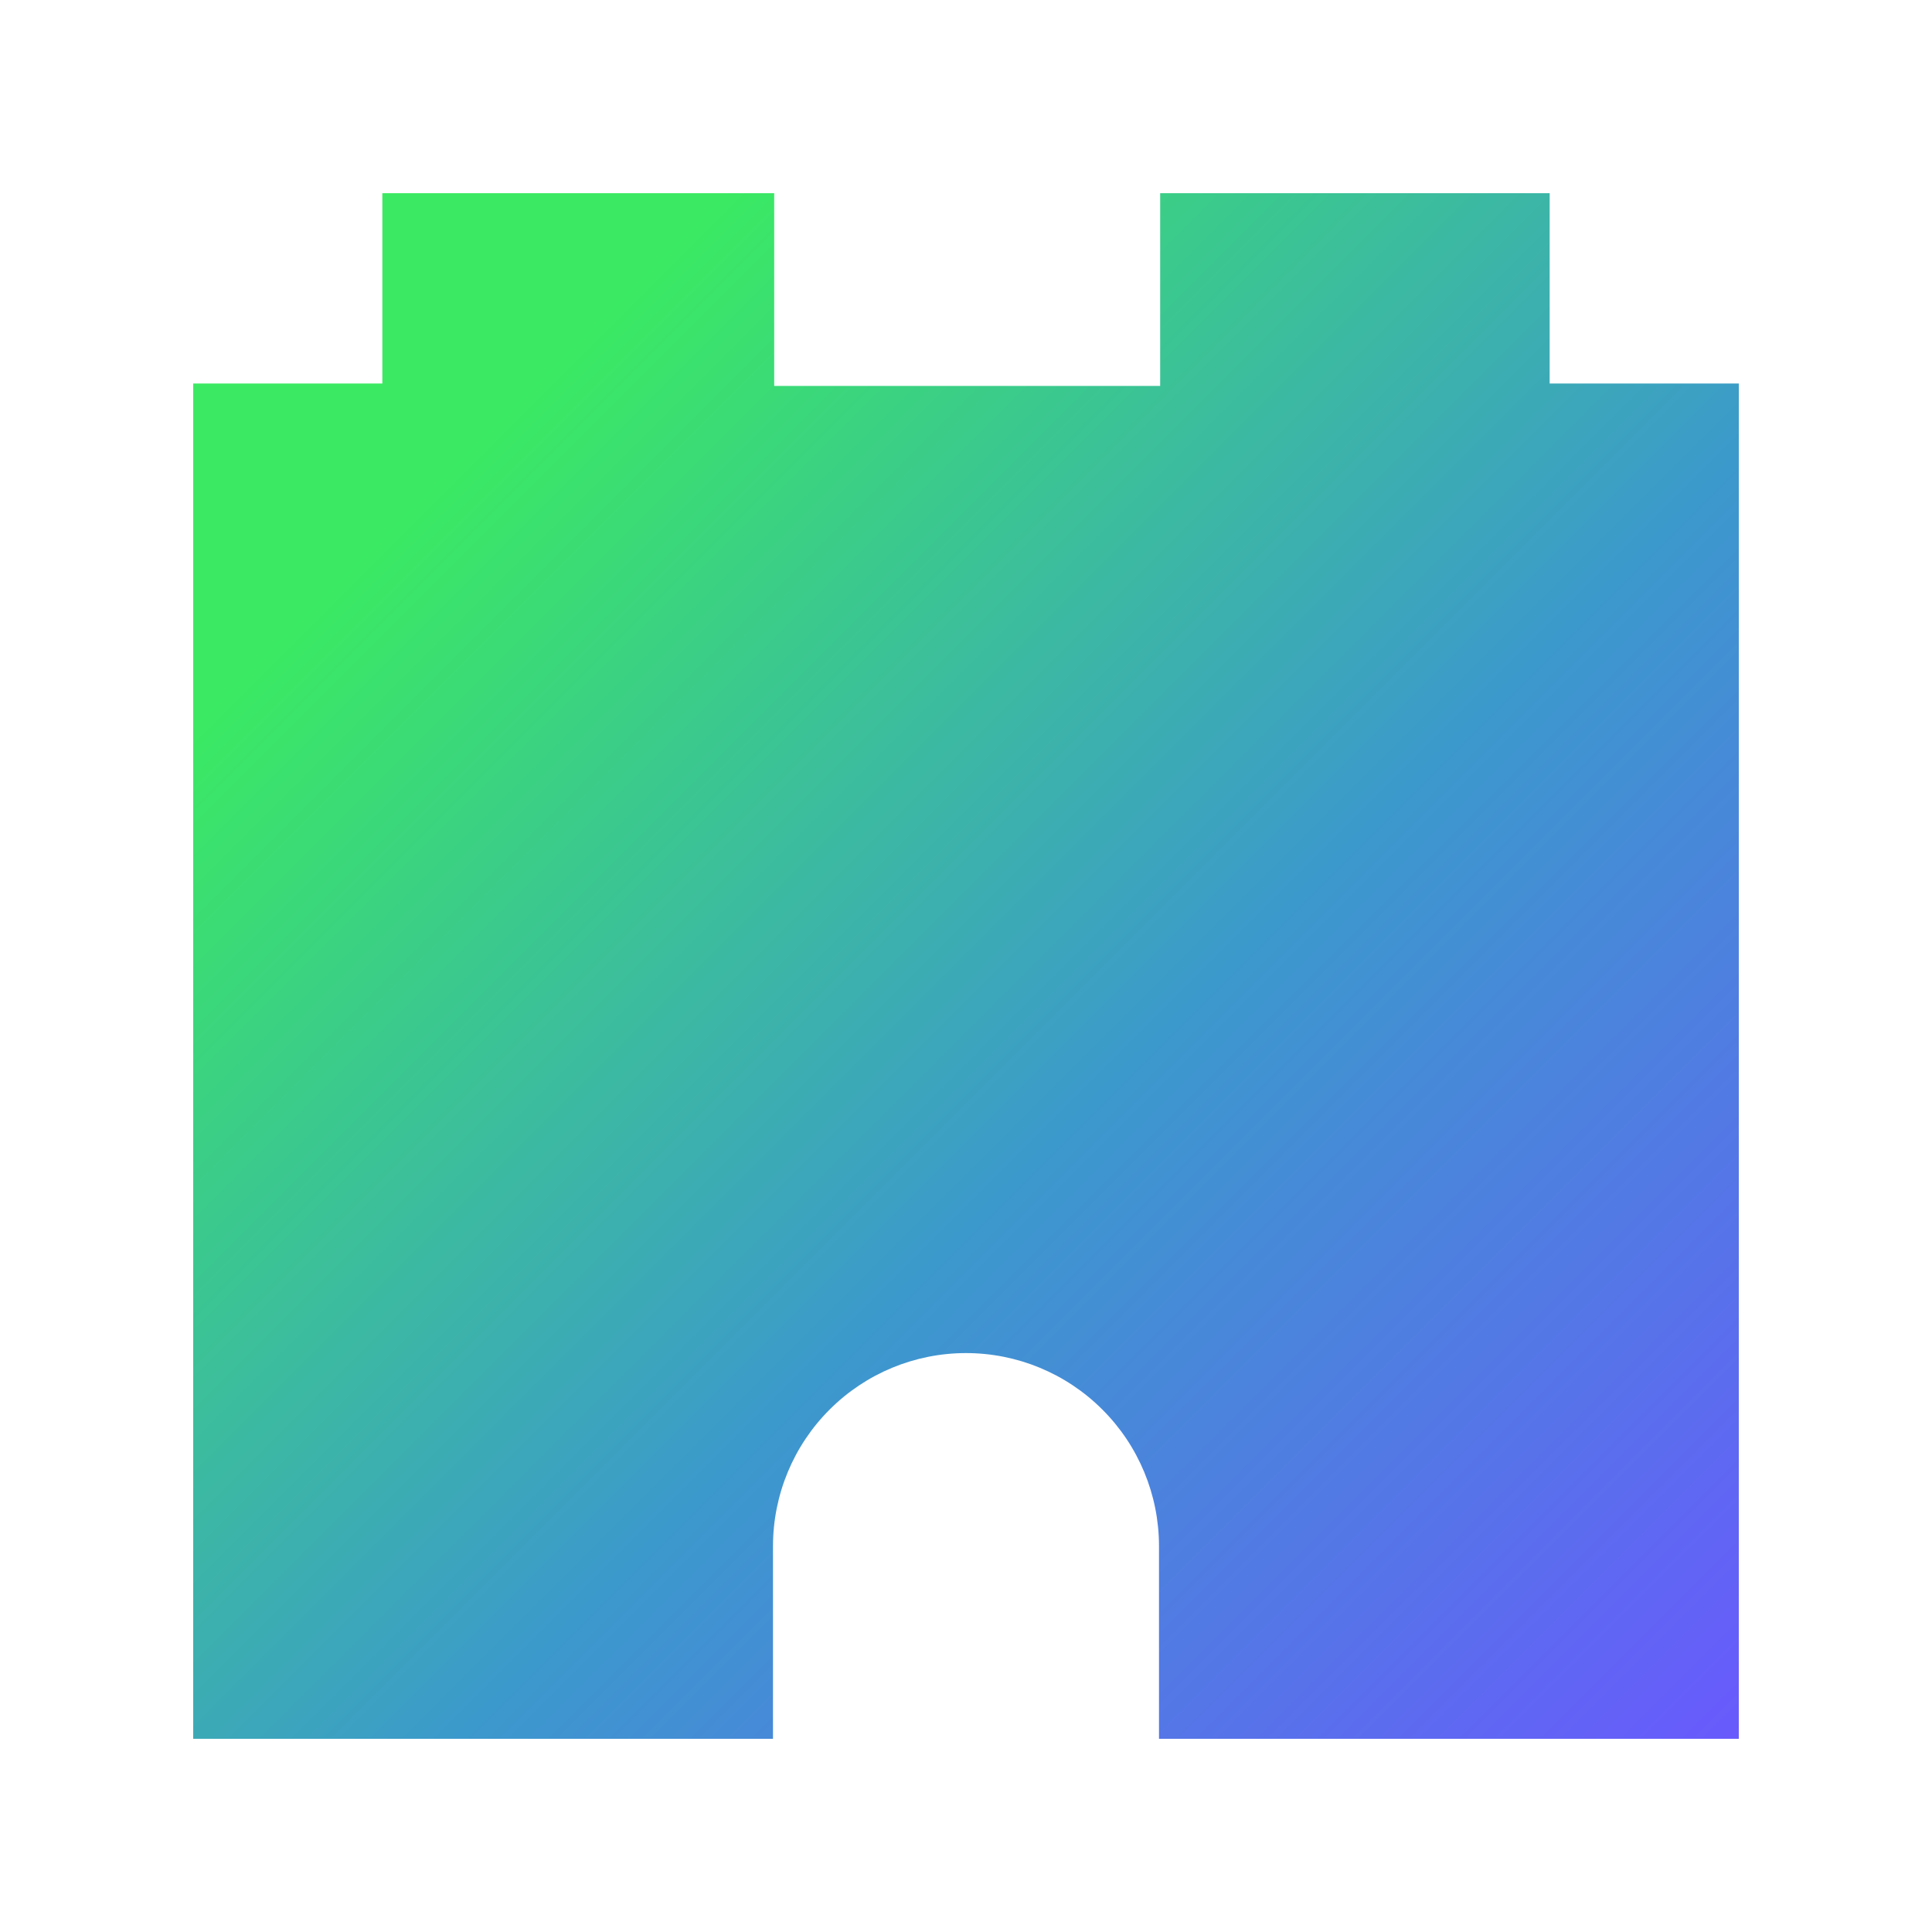
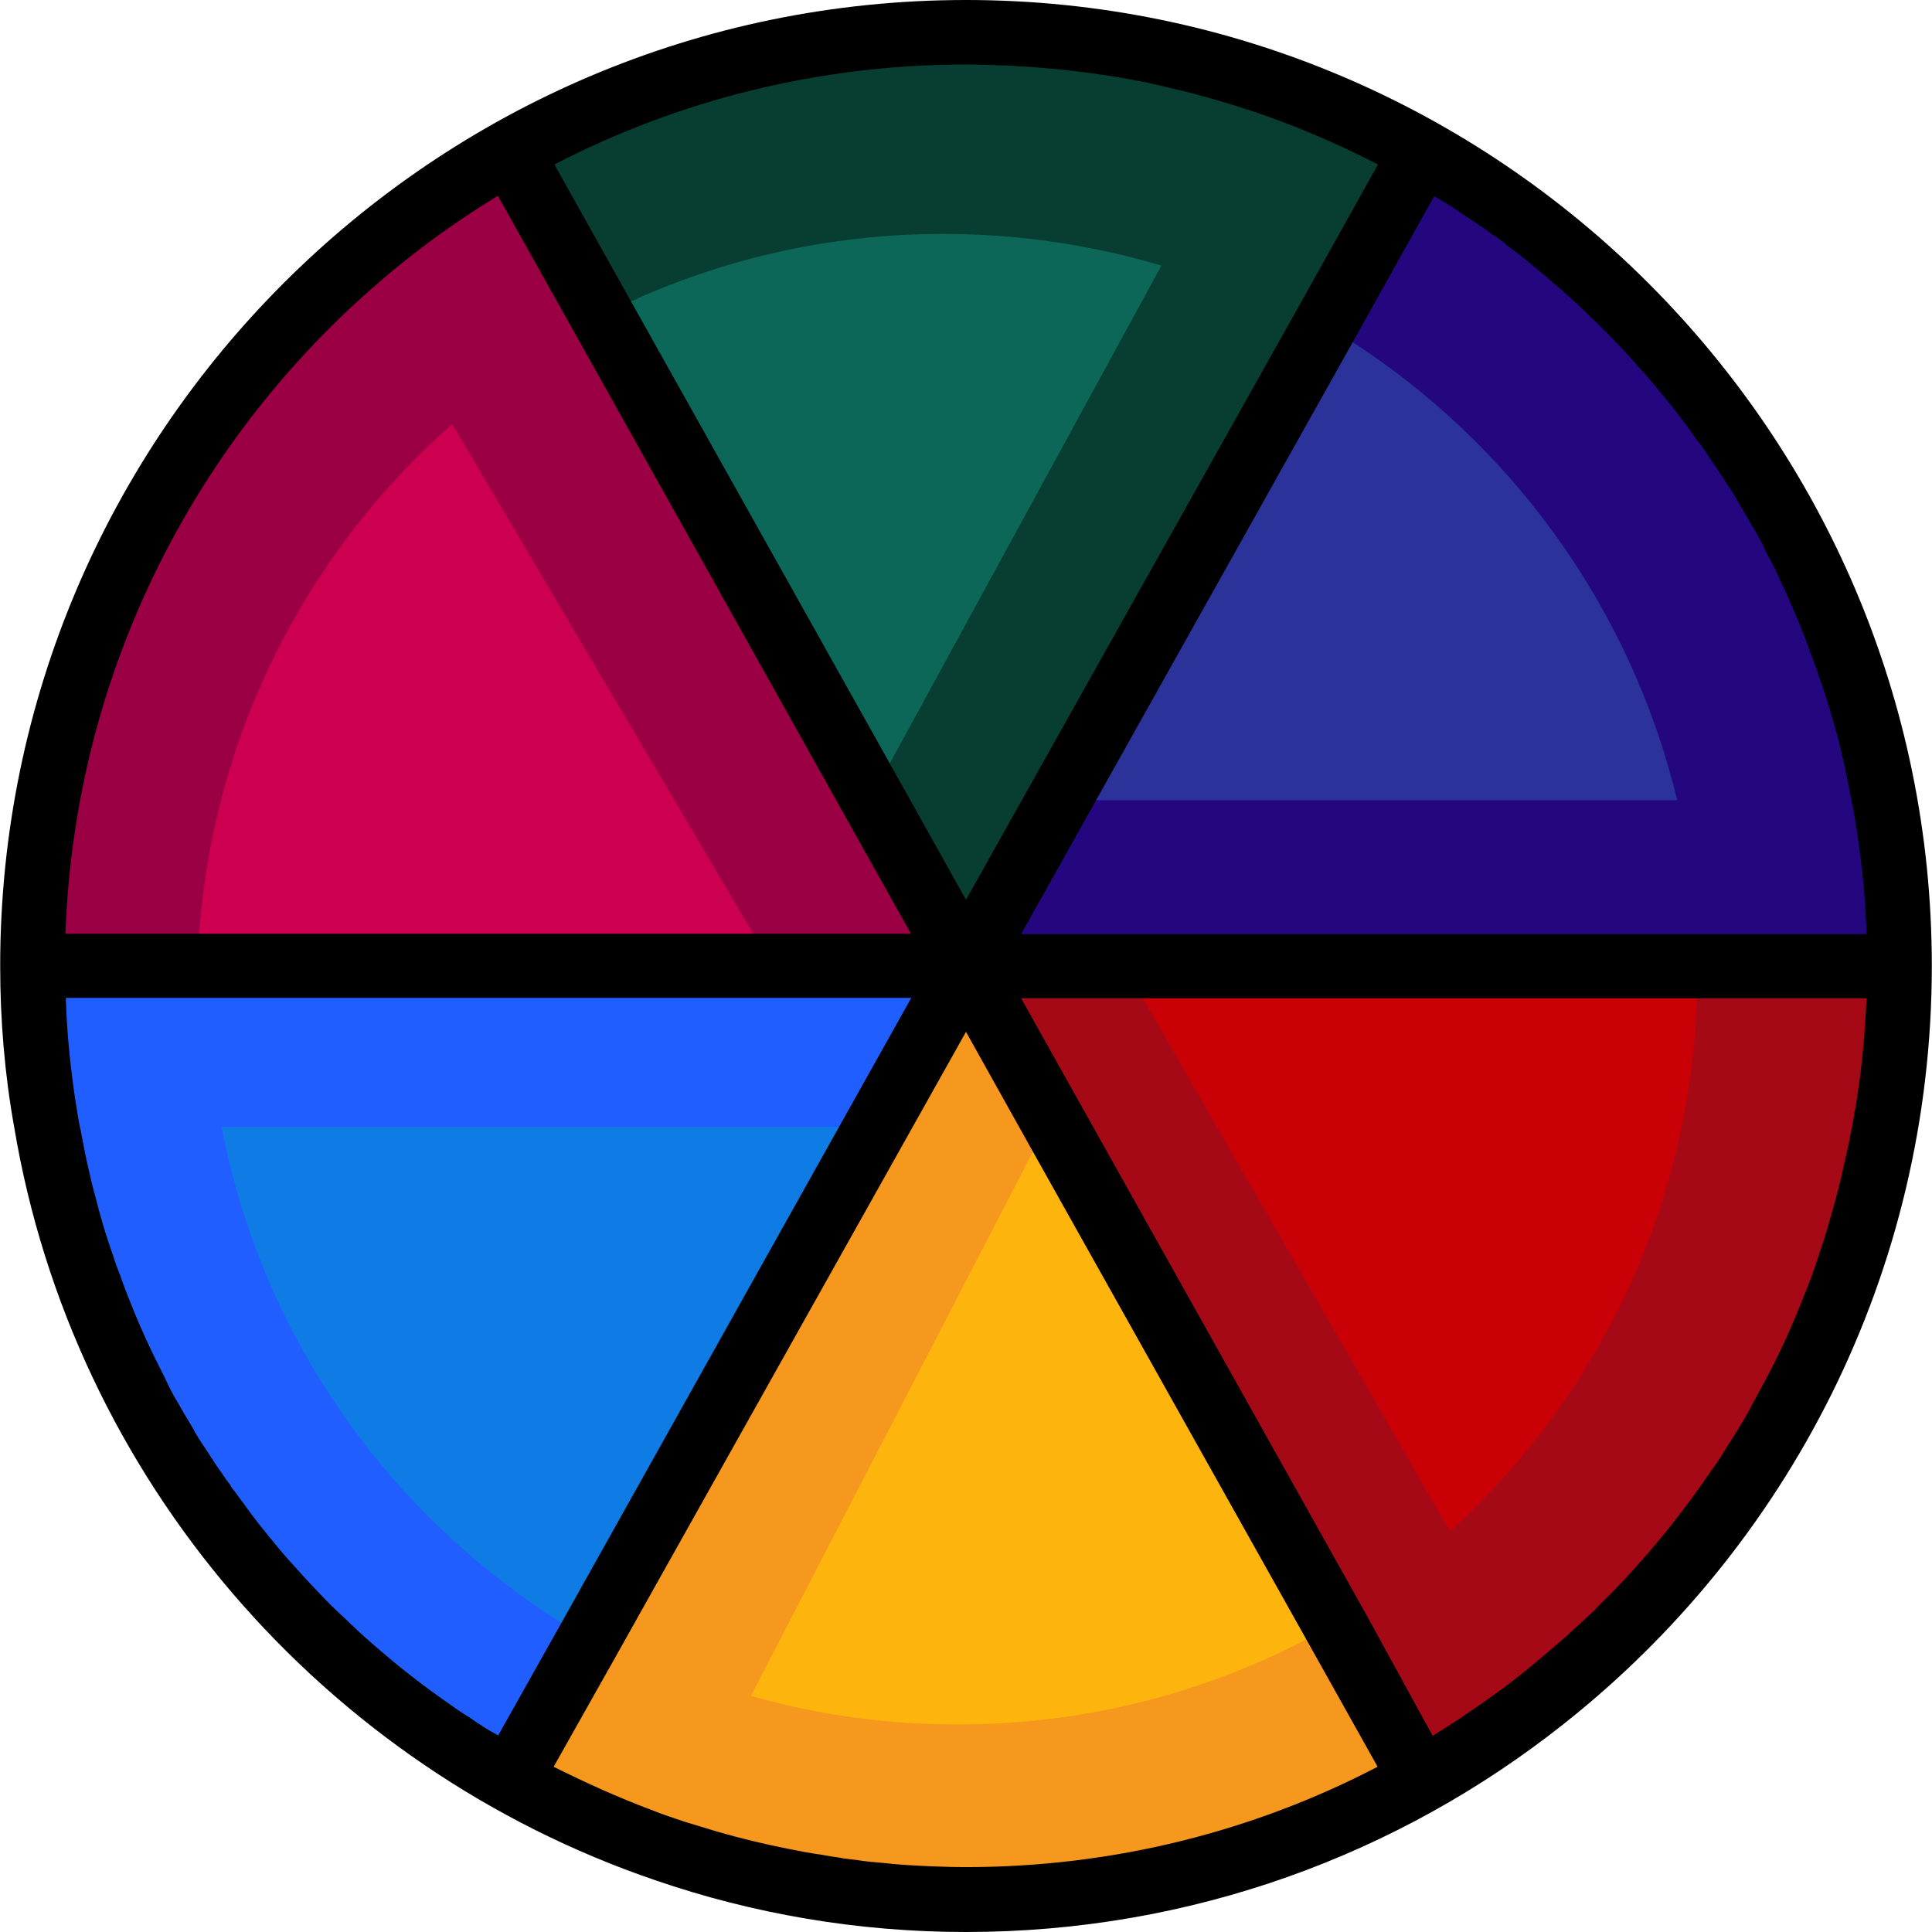
- <svg xmlns="http://www.w3.org/2000/svg" width="40" height="40" viewBox="0 0 40 40" fill="none">
-   <path d="M32.084 7.94V4H24.02V7.99H16.029V4H7.916V7.94H4V36H16.004V32.005C16.006 30.946 16.427 29.931 17.177 29.183C17.926 28.434 18.941 28.014 20 28.014C21.059 28.014 22.074 28.434 22.823 29.183C23.573 29.931 23.994 30.946 23.996 32.005V36H36V7.94H32.084Z" fill="url(#paint0_linear)" />
-   <defs>
-     <linearGradient id="paint0_linear" x1="2.942" y1="4.9" x2="37.777" y2="39.734" gradientUnits="userSpaceOnUse">
-       <stop offset="0.159" stop-color="#3BEA62" />
-       <stop offset="0.54" stop-color="#3C99CC" />
-       <stop offset="0.937" stop-color="#6B57FF" />
-     </linearGradient>
-   </defs>
+ <svg xmlns="http://www.w3.org/2000/svg" version="1.1" id="Layer_1" x="0px" y="0px" viewBox="0 0 512.1 512.1" style="enable-background:new 0 0 512.1 512.1;" xml:space="preserve">
+   <path style="fill:#9B0045;" d="M155.75,84.3l-22-39.3l-4.4,2.7c-12.1,7.4-23.6,15.8-34,25c-24.8,21.8-44.6,47.8-59,77.4  c-14.8,30.5-22.9,63.3-24.1,97.3l-0.2,5.2h237.8L155.75,84.3z" />
+   <path style="fill:#215EFF;" d="M226.75,301.1l23.3-41.6H12.15l0.2,5.2c0.3,7,0.8,14.2,1.7,21.5c0.2,1.4,0.3,2.7,0.5,4  c0.4,3,0.8,6.1,1.4,9.1c0.1,0.5,0.2,1,0.3,1.3c0.3,1.7,0.6,3.3,1,4.9l0.1,0.7c0.3,1.5,0.6,3.1,1,4.7l0.3,1.1  c0.4,1.8,0.9,3.7,1.4,5.6c1.7,6.6,3.3,12.1,5.1,17.1c0.6,1.8,1.2,3.6,1.9,5.4c0.8,2.1,1.7,4.6,2.7,7c2.9,7.2,6,14.1,9.4,20.5  c1.3,2.5,2.4,4.7,3.5,6.6c1.2,2.1,2.4,4.1,3.7,6.4c1.4,2.3,2.6,4.3,3.8,6.1c1.4,2.1,2.8,4.4,4.3,6.5c0.7,1,1.4,2.1,2.2,3.1  c0.4,0.7,0.9,1.4,1.4,2c0.8,1.1,1.6,2.2,2.4,3.3c2.7,3.8,5.8,7.5,8.1,10.3l0.1,0.1c1.3,1.5,2.6,3.1,3.9,4.6c3,3.4,5.7,6.3,8.3,9  c1.9,2,4,4.2,6.7,6.7c0.3,0.3,0.6,0.6,0.9,0.9c2.5,2.4,4.8,4.5,7.1,6.5c6.7,5.9,13.9,11.4,21.2,16.5c1.7,1.2,3.4,2.4,5,3.4  c2.9,1.9,5.3,3.5,7.6,4.9l4.4,2.7l18.4-32.8L226.75,301.1z" />
+   <path style="fill:#083D31;" d="M231.85,205.4l24.2,43.4l92-164.2l24-43l-4.6-2.4c-11.2-5.7-22.6-10.6-33.8-14.3  c-0.2-0.1-0.4-0.1-0.5-0.2h-0.1l-0.5-0.3l-0.5-0.1h-0.1c-0.2-0.1-0.4-0.2-0.7-0.2c-2.1-0.7-4.3-1.3-6.4-2l-1.5-0.4  c-2.6-0.8-5.4-1.5-9-2.4l-0.6-0.2h-0.2c-2.6-0.6-5.3-1.3-8-1.9c-9.5-1.9-18.5-3.3-27.5-4c-1.6-0.2-3.2-0.4-4.9-0.4  c-0.8,0-1.6-0.1-2.4-0.2c-1-0.1-1.9-0.1-2.9-0.2h-0.2c-0.3,0-0.7,0-1.1,0c-0.5,0-1.1,0-1.6,0c-2.9-0.1-5.8-0.2-8.9-0.2  c-38.6,0-77.1,9.4-111.4,27.1l-4.6,2.4l22.2,39.7L231.85,205.4z" />
+   <path style="fill:#24067F;" d="M262.15,252.5h237.8l-0.2-5.2c-0.3-7-0.8-14.2-1.7-21.5c-0.2-1.4-0.3-2.7-0.5-4  c-0.4-3-0.8-6.1-1.4-9.1c-0.1-0.5-0.2-1-0.3-1.3c-0.3-1.6-0.6-3.1-0.9-4.6l-0.1-0.3c-1.5-7.2-3.1-13.8-5-20c-0.5-1.9-1.2-3.9-2-6.4  c-0.3-1-0.6-1.8-0.9-2.7c-0.6-1.8-1.2-3.6-1.9-5.4c-1.6-4.4-3.2-8.6-5.1-12.7c-0.3-0.7-0.6-1.4-0.9-2.1c-0.8-1.7-1.6-3.5-2.4-5.3  c-1.1-2.5-2.4-5-3.7-7.4c-1.3-2.5-2.4-4.6-3.5-6.6c-1.2-2.1-2.4-4.2-3.7-6.4c-1.4-2.3-2.6-4.3-3.8-6.2c-1.4-2.1-2.8-4.4-4.3-6.4  c-1.1-1.6-2.2-3.3-3.5-4.9c-3.2-4.6-6.7-9.2-10.6-13.8c-1.3-1.5-2.6-3.1-3.9-4.6l-0.1-0.1l-0.1-0.1l-0.1-0.1  c-0.2-0.2-0.4-0.5-0.8-0.8c-2.4-2.8-4.7-5.3-7-7.6l-0.4-0.4c-1.1-1.1-2.2-2.3-3.3-3.3c-1.7-1.8-3.7-3.7-6-5.8  c-1.7-1.6-3.6-3.3-5.4-4.9l-0.1-0.1c-1.1-0.9-2.1-1.8-3.3-2.8c-2.7-2.2-5.5-4.5-8.3-6.8l-0.3-0.2l-0.3-0.2c-0.2-0.1-0.4-0.3-0.7-0.5  c-0.1-0.1-0.3-0.2-0.4-0.3c-1.7-1.4-3.4-2.7-5.1-3.7c-0.8-0.7-1.7-1.3-2.7-1.9c-1.6-1.2-3.3-2.3-4.8-3.3c-2.9-1.9-5.3-3.5-7.6-4.9  l-4.4-2.7l-24.1,43.2L262.15,252.5z" />
+   <path style="fill:#A60916;" d="M262.15,259.5l95.6,170.7l20.6,36.9l4.4-2.7c5.1-3.2,10-6.4,14.5-9.7c1.8-1.3,3.6-2.6,5.4-4  c2-1.5,4.1-3.1,6.4-5c3.7-3,6.7-5.5,9.4-7.9l0.1-0.1l0.1-0.1c0.2-0.2,0.3-0.3,0.5-0.5c0.3-0.2,0.5-0.5,0.8-0.7  c2.2-2,4.4-4.1,6.6-6.1l0.2-0.2l0.2-0.2c0.4-0.5,0.8-0.9,1.3-1.3c2-2,4.2-4.2,6.2-6.4c8.5-9.1,16.3-18.9,23.4-29.4  c1.3-1.9,2.6-3.8,3.9-5.9c2.7-4.3,5-8,6.8-11.3c0.8-1.3,1.5-2.7,2.3-4.2c4.3-7.7,8.1-15.9,11.5-24.3c2-4.8,3.7-9.5,5.2-14.2  c1-2.9,1.7-5.2,2.3-7.2c1.9-6.4,3.4-12.2,4.5-17.6c0.5-2.4,1-4.8,1.5-7.3c0.4-1.8,0.6-3.5,0.9-5.1c0.4-1.9,0.6-3.8,0.9-5.6l0.1-0.6  c0.2-1.5,0.5-3.1,0.6-4.6c0.8-6.6,1.3-13.4,1.6-20.3l0.2-5.2h-238V259.5z" />
+   <path style="fill:#CC004E;" d="M200.85,249.5H52.65c3.4-54.5,28.7-103.2,67.2-137.1L200.85,249.5z" />
+   <path style="fill:#F6981E;" d="M351.75,434.1l-73.6-131.3l-22.1-39.5l-97.5,174.3l-18.5,33l4.6,2.4c8.6,4.4,17.5,8.3,26.3,11.7  c3.1,1.1,6.1,2.2,9.2,3.2c2.2,0.7,5.6,1.8,9,2.8c6.8,1.9,12.9,3.4,18.6,4.5c3,0.6,6.1,1.2,9.2,1.7c0.5,0.1,1,0.2,1.5,0.2  c1.2,0.2,2.3,0.4,3.6,0.5c1.5,0.3,3,0.4,4.5,0.6c2.4,0.3,4.9,0.6,7.4,0.8c3.9,0.4,8.2,0.7,13.3,0.9c2.8,0.1,5.9,0.2,9,0.2  c38.6,0,77.1-9.4,111.4-27.1l4.6-2.4L351.75,434.1z" />
+   <path style="fill:#FDB50D;" d="M349.35,432.9c-28.4,15.4-60.9,24.2-95.6,24.2c-18.9,0-37.3-2.6-54.7-7.6l76.7-148L349.35,432.9z" />
+   <path style="fill:#0F7BE4;" d="M226.05,298.7l-74.5,133.1c-47.5-28.8-82-76.7-92.8-133.1H226.05z" />
+   <path style="fill:#0D6758;" d="M307.85,70.4l-73.5,134.7L164.85,81c25.9-12.2,54.7-19,85.2-19C270.15,62,289.65,65,307.85,70.4z" />
+   <path style="fill:#2B339B;" d="M444.55,212.1h-157l68.8-122.8C399.85,116.7,432.15,160.5,444.55,212.1z" />
+   <path style="fill:#C90006;" d="M449.85,261.9c-1.1,57.1-26.2,108.3-65.5,144l-83-144H449.85z" />
+   <path d="M256.05,0c-141.1,0-256,114.9-256,256c0,14.5,1.2,28.8,3.7,42.7c15.6,93.4,82.2,169.8,170,199.7  c25.9,8.9,53.6,13.7,82.3,13.7c59.8,0,114.9-20.6,158.5-55.2c59.4-47,97.5-119.6,97.5-200.9C512.05,114.9,397.15,0,256.05,0z   M387.55,56.7c1.6,1,3.2,2,4.8,3.2c0.9,0.5,1.7,1.1,2.5,1.8c1.7,1,3.3,2.2,4.9,3.6c0.6,0.4,1.1,0.9,1.7,1.2c2.8,2.2,5.5,4.4,8.2,6.7  c1.2,1,2.3,2,3.4,2.9c1.8,1.5,3.6,3.2,5.2,4.7c2,1.9,4,3.8,5.9,5.7c1.1,1,2.2,2.1,3.2,3.2l0.5,0.5c2.4,2.5,4.8,5.1,7,7.7  c0.3,0.3,0.6,0.6,0.9,0.9c1.3,1.5,2.6,3,3.8,4.5c3.7,4.4,7.2,8.9,10.4,13.6c1.3,1.5,2.4,3.2,3.4,4.8c1.5,2,2.8,4.2,4.2,6.3  c1.4,2,2.6,3.9,3.7,6c1.3,2.1,2.5,4.2,3.7,6.3c1.3,2.1,2.4,4.3,3.4,6.5c1.3,2.3,2.5,4.7,3.6,7.2c1.2,2.4,2.2,4.9,3.3,7.3  c1.8,4.1,3.4,8.2,4.9,12.5c0.7,1.8,1.4,3.5,1.9,5.3c0.3,0.9,0.6,1.6,0.9,2.5c0.7,2,1.4,4.2,2,6.3c2,6.4,3.6,13,4.9,19.6  c0.3,1.7,0.7,3.4,1,5.2c0.1,0.3,0.2,0.5,0.2,0.8c0.6,3,1,6.1,1.5,9.1c0.2,1.3,0.3,2.6,0.5,3.9c0.9,6.9,1.5,14,1.7,21.1h-224.1  l19.1-34.1l68.8-122.8l21.6-38.7C382.65,53.4,385.15,55,387.55,56.7z M256.05,17.1c3,0,5.9,0.1,8.8,0.2c0.9,0,1.9,0.1,2.7,0.1  c1.8,0.1,3.6,0.3,5.3,0.3c1.6,0.1,3.2,0.3,4.7,0.4c9.2,0.8,18.2,2.1,27,3.9c2.8,0.6,5.6,1.3,8.4,2c0.1,0,0.1,0,0.2,0  c3,0.8,5.9,1.5,8.9,2.4c2.6,0.8,5.2,1.5,7.8,2.4c0.3,0.1,0.7,0.3,1.1,0.3h0.1c0.3,0.2,0.6,0.3,1,0.4c11.4,3.8,22.5,8.6,33.2,14.1  l-21.5,38.5l-87.7,156.4l-19.9-35.6l-69.5-124.1l-19.7-35.2C179.55,26.7,216.75,17.1,256.05,17.1z M98.65,76.4  c10.3-9.1,21.5-17.3,33.3-24.5l19.5,34.8l90,160.8H17.35C19.75,179.4,50.75,118.4,98.65,76.4z M124.55,455.3c-1.6-1-3.2-2-4.8-3.2  c-7.3-5-14.2-10.4-20.8-16.2c-2.6-2.2-4.9-4.4-7.3-6.7c-0.1,0-0.1,0-0.1-0.1c-2.4-2.2-4.8-4.5-7-6.9c-2.8-2.9-5.5-5.9-8.2-8.9  c-1.3-1.5-2.6-3-3.8-4.5c-2.7-3.3-5.5-6.7-7.9-10.2c-0.9-1.1-1.7-2.3-2.6-3.5c-0.4-0.4-0.8-0.9-1-1.5c-0.9-1.1-1.6-2.1-2.3-3.2  c-1.5-2-2.8-4.2-4.2-6.3c-1.4-2-2.6-3.9-3.7-6c-1.3-2.1-2.5-4.2-3.7-6.3c-1.3-2.1-2.4-4.3-3.4-6.5c-3.4-6.6-6.5-13.2-9.2-20.1  c-0.9-2.2-1.8-4.5-2.6-6.9c-0.7-1.8-1.4-3.5-1.9-5.3c-2-5.5-3.6-11.1-5-16.7c-0.6-2.1-1.1-4.3-1.6-6.5c-0.4-1.7-0.8-3.5-1.1-5.2  c-0.3-1.7-0.7-3.4-1-5.2c-0.1-0.3-0.2-0.5-0.2-0.8c-0.6-3-1-6.1-1.5-9.1c-0.2-1.3-0.3-2.6-0.5-3.9c-0.9-6.9-1.5-14-1.7-21.1h224.1  l-19.1,34.1l-74.5,133.1l-15.9,28.3C129.45,458.6,126.95,457,124.55,455.3z M256.05,494.9c-3,0-6-0.1-8.9-0.2  c-4.4-0.2-8.7-0.4-13-0.9c-2.4-0.2-4.8-0.4-7.2-0.8c-1.5-0.2-3-0.3-4.4-0.6c-1.6-0.2-3.3-0.5-4.9-0.8c-3-0.4-6-1-9-1.6  c-6.1-1.2-12.2-2.7-18.2-4.4c-3-0.9-6-1.8-8.9-2.7c-3-1-6-2-9-3.2c-8.8-3.3-17.4-7.2-25.8-11.4l16-28.4l93.3-166.4l17.7,31.7  l73.6,131.3l17.8,31.8C332.55,485.3,295.35,494.9,256.05,494.9z M493.15,284.4c-0.2,1.7-0.4,3.3-0.7,5c-0.3,1.9-0.5,3.8-0.9,5.5  c-0.3,1.7-0.5,3.3-0.9,4.9c-0.4,2.4-0.9,4.8-1.5,7.2c-1.2,5.8-2.7,11.5-4.4,17.2c-0.6,2.4-1.4,4.7-2.2,7.1  c-1.5,4.8-3.2,9.4-5.1,13.9c-3.2,8.2-7,16.2-11.3,23.9c-0.7,1.4-1.5,2.7-2.2,4.1c-2,3.8-4.4,7.5-6.7,11.1c-1.2,2-2.4,3.8-3.8,5.7  c-6.9,10.2-14.6,19.8-23,28.8c-2,2.1-4,4.2-6.1,6.2c-0.5,0.5-1,1-1.5,1.6c-2.1,2-4.4,4.1-6.6,6.1c-0.4,0.4-0.9,0.9-1.4,1.3  c-3,2.6-6.1,5.2-9.2,7.8c-2,1.7-4.1,3.3-6.2,4.9c-1.8,1.4-3.6,2.6-5.4,3.9c-4.6,3.3-9.4,6.5-14.3,9.5l-17.7-32.3l-91.4-163.2h224.1  C494.45,271.3,493.95,277.9,493.15,284.4z" />
+   <g>
+ </g>
+   <g>
+ </g>
+   <g>
+ </g>
+   <g>
+ </g>
+   <g>
+ </g>
+   <g>
+ </g>
+   <g>
+ </g>
+   <g>
+ </g>
+   <g>
+ </g>
+   <g>
+ </g>
+   <g>
+ </g>
+   <g>
+ </g>
+   <g>
+ </g>
+   <g>
+ </g>
+   <g>
+ </g>
</svg>
